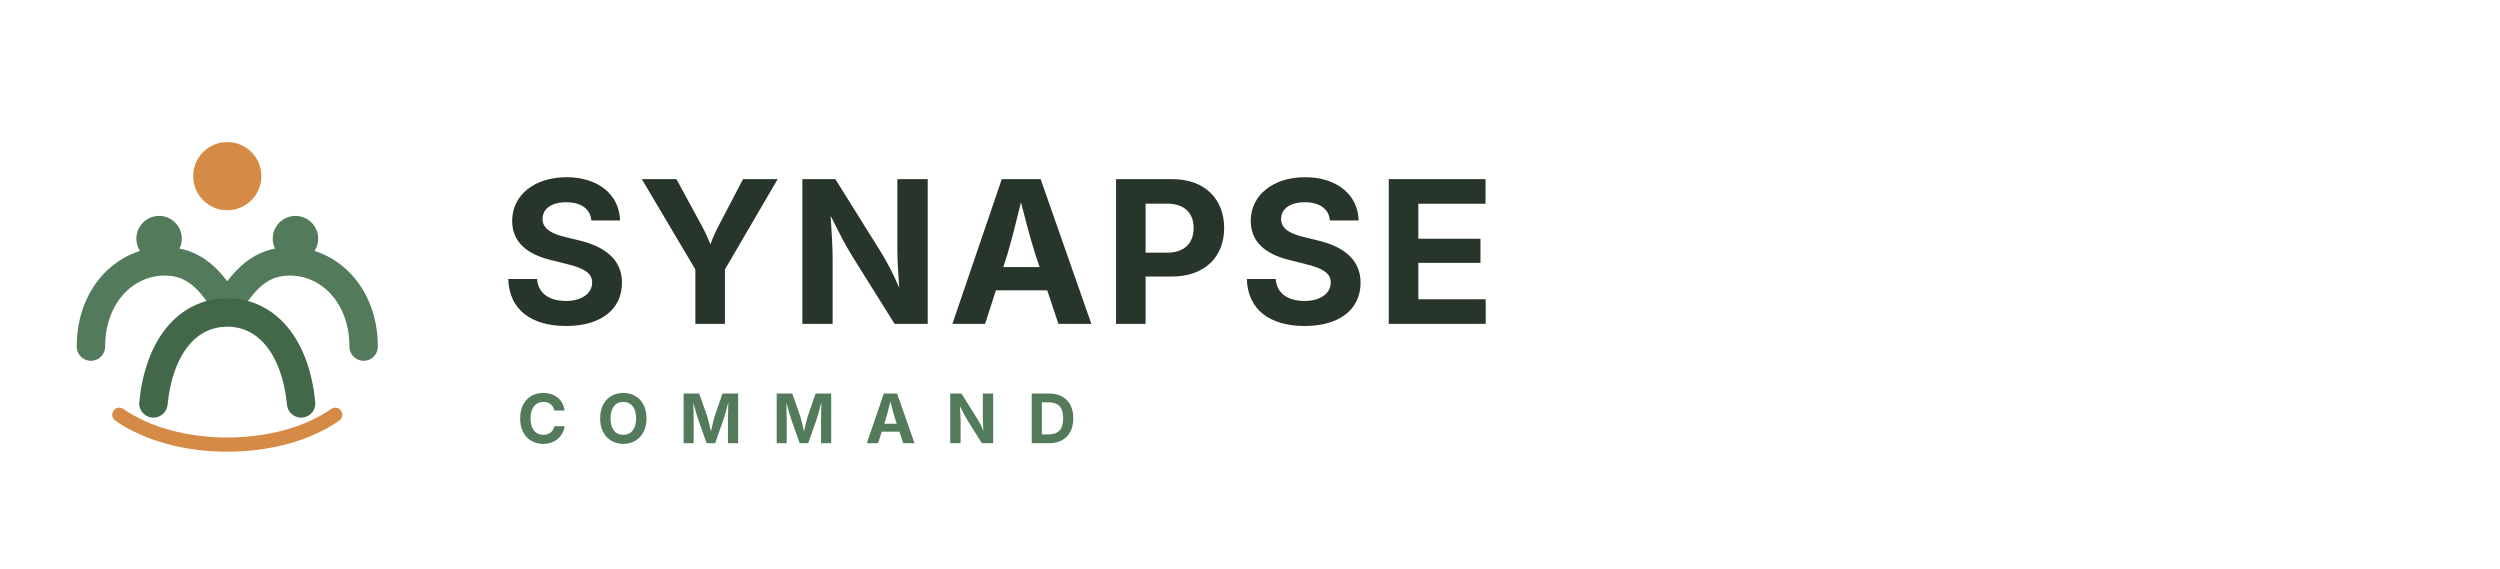
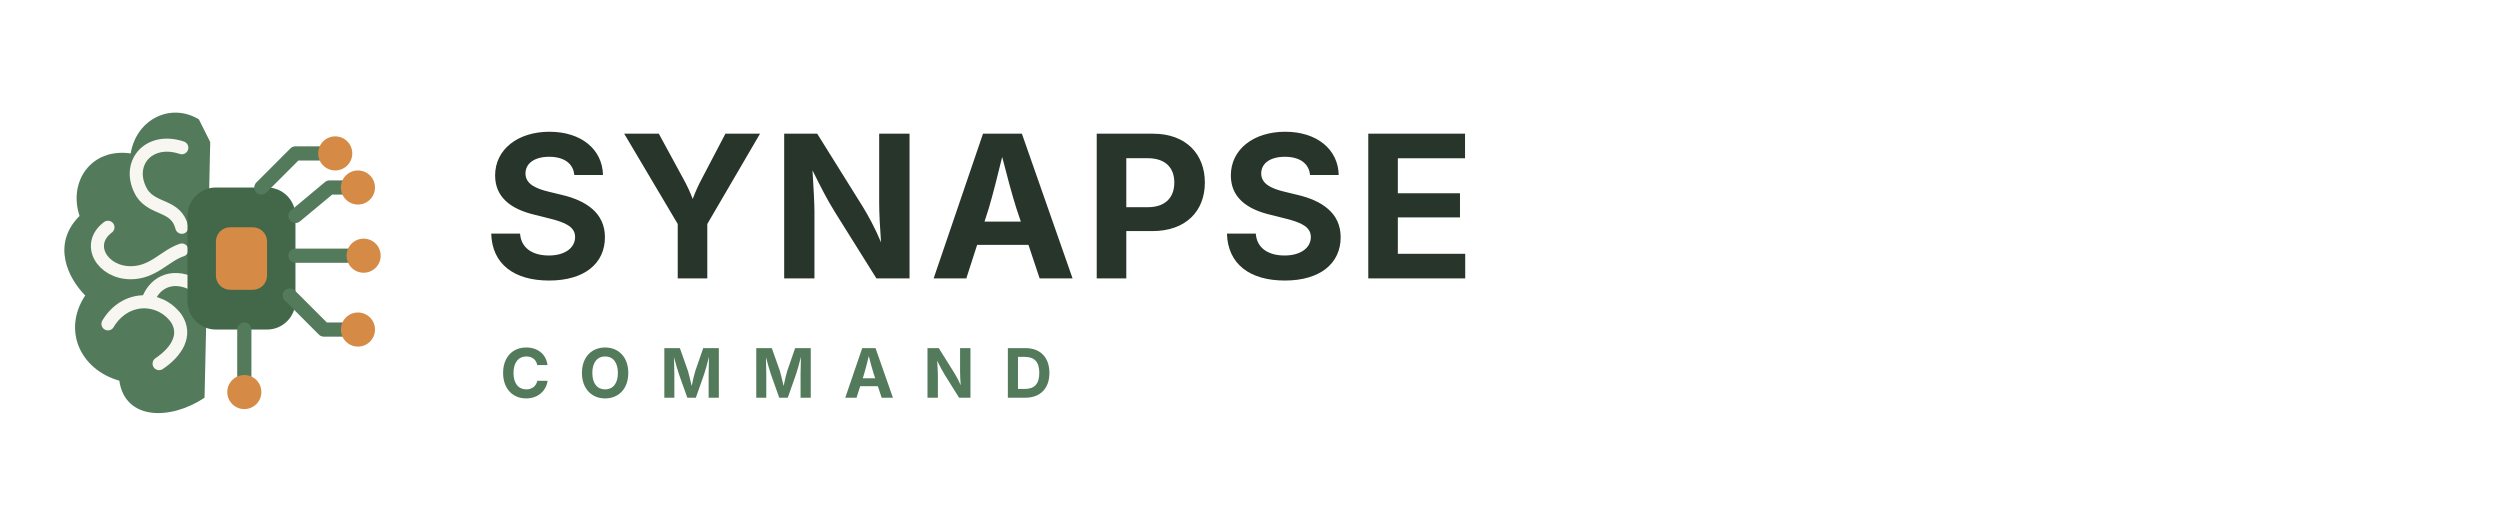
- <svg xmlns="http://www.w3.org/2000/svg" viewBox="0 0 440 100" width="440" height="100">
-   <g transform="translate(8 18)">
-     <path d="M8 43          C8 34 14 28 21 28          C26 28 29 31 32 36" fill="none" stroke="#537B5B" stroke-width="5" stroke-linecap="round" />
-     <path d="M56 43          C56 34 50 28 43 28          C38 28 35 31 32 36" fill="none" stroke="#537B5B" stroke-width="5" stroke-linecap="round" />
-     <circle cx="32" cy="13" r="6" fill="#D58A45" />
-     <path d="M19 53          C20 43 25 37 32 37          C39 37 44 43 45 53" fill="none" stroke="#426749" stroke-width="5" stroke-linecap="round" />
-     <circle cx="20" cy="24" r="4" fill="#537B5B" />
-     <circle cx="44" cy="24" r="4" fill="#537B5B" />
-     <path d="M13 55 C23 62 41 62 51 55" fill="none" stroke="#D58A45" stroke-width="2.5" stroke-linecap="round" />
+ <svg xmlns="http://www.w3.org/2000/svg" viewBox="0 0 440 90" width="440" height="90">
+   <g transform="translate(5 13)">
+     <path d="M30 8          C25 5 19 8 18 14          C11 13 7 19 9 25          C4 30 7 36 10 39          C6 45 9 52 16 54          C17 61 25 61 31 57          L32 12 Z" fill="#537B5B" />
+     <g fill="none" stroke="#F7F6F0" stroke-width="2.3" stroke-linecap="round">
+       <path d="M27 13 C21 11 17 16 20 21                C22 24 26 23 27 27" />
+       <path d="M14 27 C10 30 13 35 18 35                C22 35 24 32 27 31" />
+       <path d="M14 44 C17 39 23 39 26 43                C28 46 26 49 23 51" />
+       <path d="M29 37 C25 35 22 37 21 40" />
+     </g>
+     <rect x="28" y="20" width="19" height="25" rx="5" fill="#426749" />
+     <rect x="33" y="27" width="9" height="11" rx="2.5" fill="#D58A45" />
+     <g fill="none" stroke="#537B5B" stroke-width="2.5" stroke-linecap="round" stroke-linejoin="round">
+       <path d="M41 20 L47 14 H52" />
+       <path d="M47 25 L53 20 H56" />
+       <path d="M47 32 H57" />
+       <path d="M46 39 L52 45 H56" />
+       <path d="M38 45 V54" />
+     </g>
+     <g fill="#D58A45">
+       <circle cx="54" cy="14" r="3" />
+       <circle cx="58" cy="20" r="3" />
+       <circle cx="59" cy="32" r="3" />
+       <circle cx="58" cy="45" r="3" />
+       <circle cx="38" cy="56" r="3" />
+     </g>
  </g>
  <g font-family="Inter, Manrope, sans-serif">
-     <text x="88" y="57" font-size="35" font-weight="750" letter-spacing="1.2" fill="#27352A">SYNAPSE</text>
-     <text x="91" y="78" font-size="12" font-weight="650" letter-spacing="5.2" fill="#537B5B">COMMAND</text>
+     <text x="85" y="49" font-size="35" font-weight="750" letter-spacing="1.1" fill="#27352A">SYNAPSE</text>
+     <text x="88" y="70" font-size="12" font-weight="650" letter-spacing="5" fill="#537B5B">COMMAND</text>
  </g>
</svg>
